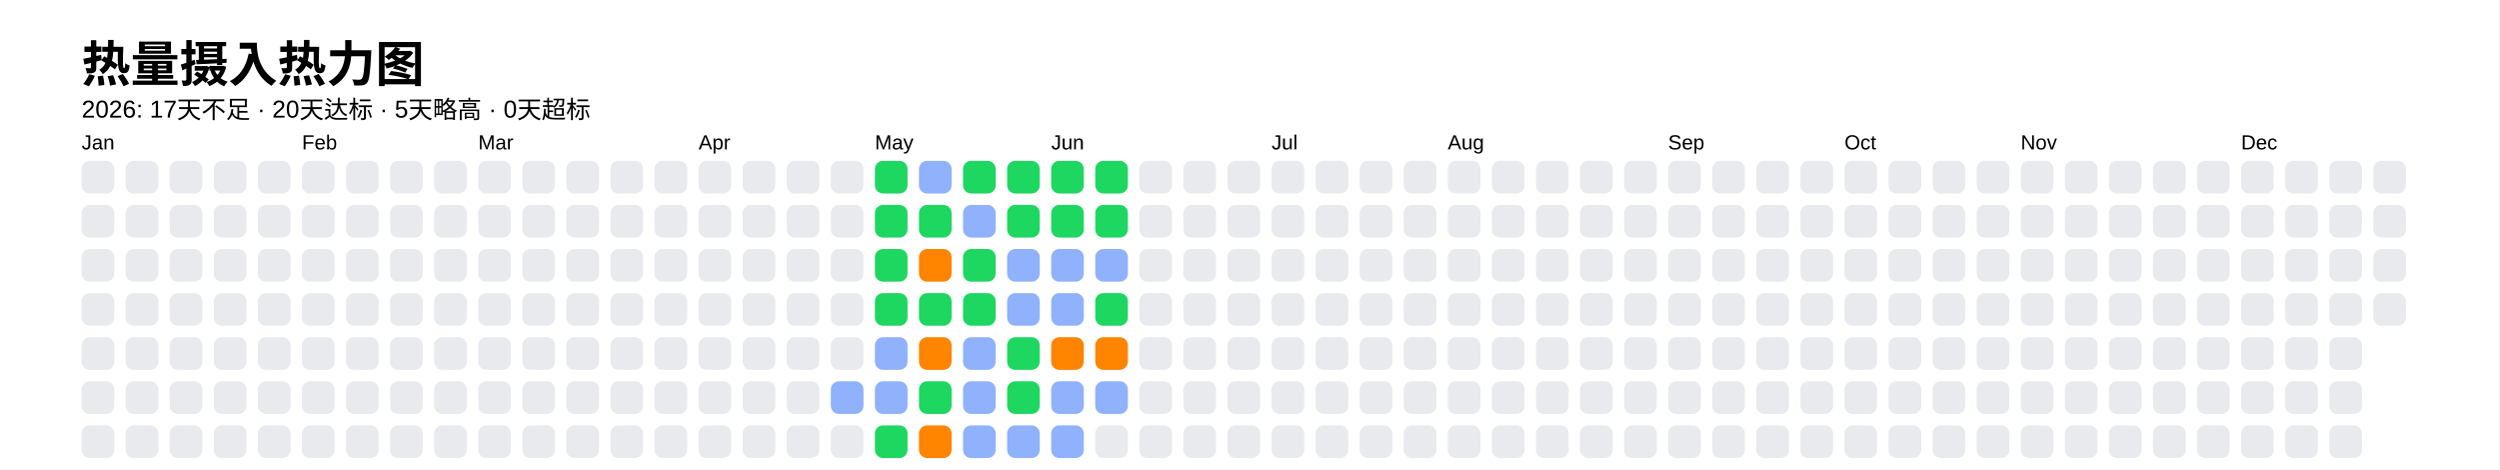
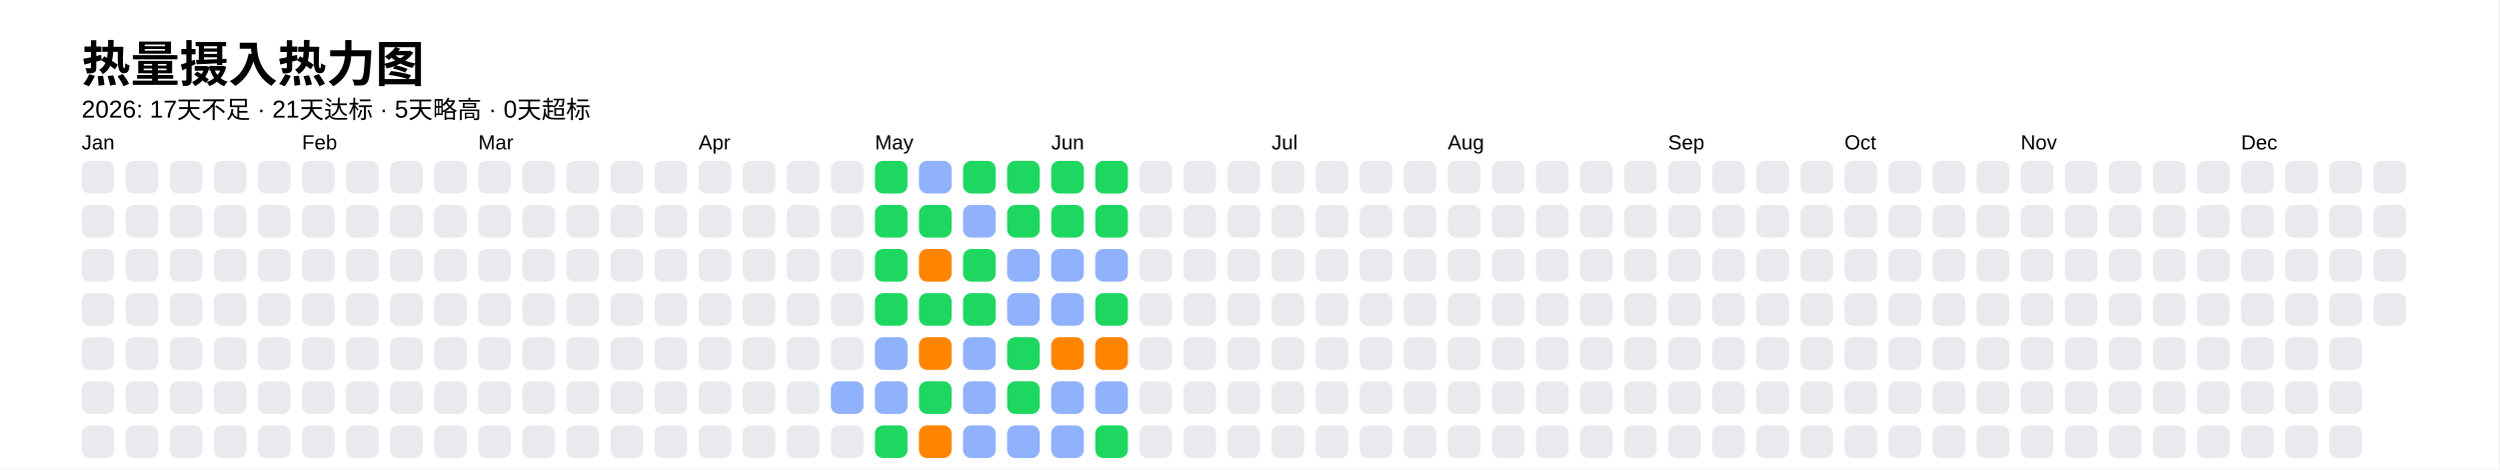
<svg xmlns="http://www.w3.org/2000/svg" style="background-color:white;" baseProfile="full" height="57.5mm" version="1.1" viewBox="0,0,306.2,57.5" width="306.2mm">
  <defs />
  <rect fill="#FFFFFF" height="57.5" width="306.2" x="0" y="0" />
  <text fill="#000000" style="font-size:6px; font-family:Arial; font-weight:bold;" x="10" y="10">热量摄入热力图</text>
-   <text fill="#000000" style="font-size:3px; font-family:Arial;" x="10" y="14.4">2026: 17天不足 · 20天达标 · 5天略高 · 0天超标</text>
+   <text fill="#000000" style="font-size:3px; font-family:Arial;" x="10" y="14.4">2026: 17天不足 · 21天达标 · 5天略高 · 0天超标</text>
  <text fill="#000000" style="font-size:2.5px; font-family:Arial" x="10" y="18.3">Jan</text>
  <rect fill="#E8EAED" height="4" rx="1" ry="1" width="4" x="10" y="19.7" />
  <rect fill="#E8EAED" height="4" rx="1" ry="1" width="4" x="10" y="25.1" />
  <rect fill="#E8EAED" height="4" rx="1" ry="1" width="4" x="10" y="30.5" />
  <rect fill="#E8EAED" height="4" rx="1" ry="1" width="4" x="10" y="35.9" />
  <rect fill="#E8EAED" height="4" rx="1" ry="1" width="4" x="10" y="41.3" />
  <rect fill="#E8EAED" height="4" rx="1" ry="1" width="4" x="10" y="46.7" />
  <rect fill="#E8EAED" height="4" rx="1" ry="1" width="4" x="10" y="52.1" />
  <rect fill="#E8EAED" height="4" rx="1" ry="1" width="4" x="15.4" y="19.7" />
  <rect fill="#E8EAED" height="4" rx="1" ry="1" width="4" x="15.4" y="25.1" />
  <rect fill="#E8EAED" height="4" rx="1" ry="1" width="4" x="15.4" y="30.5" />
  <rect fill="#E8EAED" height="4" rx="1" ry="1" width="4" x="15.4" y="35.9" />
  <rect fill="#E8EAED" height="4" rx="1" ry="1" width="4" x="15.4" y="41.3" />
  <rect fill="#E8EAED" height="4" rx="1" ry="1" width="4" x="15.4" y="46.7" />
  <rect fill="#E8EAED" height="4" rx="1" ry="1" width="4" x="15.4" y="52.1" />
  <rect fill="#E8EAED" height="4" rx="1" ry="1" width="4" x="20.8" y="19.7" />
  <rect fill="#E8EAED" height="4" rx="1" ry="1" width="4" x="20.8" y="25.1" />
  <rect fill="#E8EAED" height="4" rx="1" ry="1" width="4" x="20.8" y="30.5" />
  <rect fill="#E8EAED" height="4" rx="1" ry="1" width="4" x="20.8" y="35.9" />
  <rect fill="#E8EAED" height="4" rx="1" ry="1" width="4" x="20.8" y="41.3" />
  <rect fill="#E8EAED" height="4" rx="1" ry="1" width="4" x="20.8" y="46.7" />
  <rect fill="#E8EAED" height="4" rx="1" ry="1" width="4" x="20.8" y="52.1" />
  <rect fill="#E8EAED" height="4" rx="1" ry="1" width="4" x="26.2" y="19.7" />
  <rect fill="#E8EAED" height="4" rx="1" ry="1" width="4" x="26.2" y="25.1" />
  <rect fill="#E8EAED" height="4" rx="1" ry="1" width="4" x="26.2" y="30.5" />
  <rect fill="#E8EAED" height="4" rx="1" ry="1" width="4" x="26.2" y="35.9" />
  <rect fill="#E8EAED" height="4" rx="1" ry="1" width="4" x="26.2" y="41.3" />
  <rect fill="#E8EAED" height="4" rx="1" ry="1" width="4" x="26.2" y="46.7" />
  <rect fill="#E8EAED" height="4" rx="1" ry="1" width="4" x="26.2" y="52.1" />
  <rect fill="#E8EAED" height="4" rx="1" ry="1" width="4" x="31.6" y="19.7" />
  <rect fill="#E8EAED" height="4" rx="1" ry="1" width="4" x="31.6" y="25.1" />
  <rect fill="#E8EAED" height="4" rx="1" ry="1" width="4" x="31.6" y="30.5" />
  <rect fill="#E8EAED" height="4" rx="1" ry="1" width="4" x="31.6" y="35.9" />
  <rect fill="#E8EAED" height="4" rx="1" ry="1" width="4" x="31.6" y="41.3" />
  <rect fill="#E8EAED" height="4" rx="1" ry="1" width="4" x="31.6" y="46.7" />
  <rect fill="#E8EAED" height="4" rx="1" ry="1" width="4" x="31.6" y="52.1" />
  <text fill="#000000" style="font-size:2.5px; font-family:Arial" x="37.0" y="18.3">Feb</text>
  <rect fill="#E8EAED" height="4" rx="1" ry="1" width="4" x="37.0" y="19.7" />
  <rect fill="#E8EAED" height="4" rx="1" ry="1" width="4" x="37.0" y="25.1" />
  <rect fill="#E8EAED" height="4" rx="1" ry="1" width="4" x="37.0" y="30.5" />
  <rect fill="#E8EAED" height="4" rx="1" ry="1" width="4" x="37.0" y="35.9" />
  <rect fill="#E8EAED" height="4" rx="1" ry="1" width="4" x="37.0" y="41.3" />
  <rect fill="#E8EAED" height="4" rx="1" ry="1" width="4" x="37.0" y="46.7" />
  <rect fill="#E8EAED" height="4" rx="1" ry="1" width="4" x="37.0" y="52.1" />
  <rect fill="#E8EAED" height="4" rx="1" ry="1" width="4" x="42.4" y="19.7" />
  <rect fill="#E8EAED" height="4" rx="1" ry="1" width="4" x="42.4" y="25.1" />
  <rect fill="#E8EAED" height="4" rx="1" ry="1" width="4" x="42.4" y="30.5" />
  <rect fill="#E8EAED" height="4" rx="1" ry="1" width="4" x="42.4" y="35.9" />
  <rect fill="#E8EAED" height="4" rx="1" ry="1" width="4" x="42.4" y="41.3" />
  <rect fill="#E8EAED" height="4" rx="1" ry="1" width="4" x="42.4" y="46.7" />
  <rect fill="#E8EAED" height="4" rx="1" ry="1" width="4" x="42.4" y="52.1" />
  <rect fill="#E8EAED" height="4" rx="1" ry="1" width="4" x="47.8" y="19.7" />
  <rect fill="#E8EAED" height="4" rx="1" ry="1" width="4" x="47.8" y="25.1" />
  <rect fill="#E8EAED" height="4" rx="1" ry="1" width="4" x="47.8" y="30.5" />
  <rect fill="#E8EAED" height="4" rx="1" ry="1" width="4" x="47.8" y="35.9" />
  <rect fill="#E8EAED" height="4" rx="1" ry="1" width="4" x="47.8" y="41.3" />
  <rect fill="#E8EAED" height="4" rx="1" ry="1" width="4" x="47.8" y="46.7" />
  <rect fill="#E8EAED" height="4" rx="1" ry="1" width="4" x="47.8" y="52.1" />
  <rect fill="#E8EAED" height="4" rx="1" ry="1" width="4" x="53.2" y="19.7" />
  <rect fill="#E8EAED" height="4" rx="1" ry="1" width="4" x="53.2" y="25.1" />
  <rect fill="#E8EAED" height="4" rx="1" ry="1" width="4" x="53.2" y="30.5" />
  <rect fill="#E8EAED" height="4" rx="1" ry="1" width="4" x="53.2" y="35.9" />
  <rect fill="#E8EAED" height="4" rx="1" ry="1" width="4" x="53.2" y="41.3" />
  <rect fill="#E8EAED" height="4" rx="1" ry="1" width="4" x="53.2" y="46.7" />
  <rect fill="#E8EAED" height="4" rx="1" ry="1" width="4" x="53.2" y="52.1" />
  <text fill="#000000" style="font-size:2.5px; font-family:Arial" x="58.6" y="18.3">Mar</text>
  <rect fill="#E8EAED" height="4" rx="1" ry="1" width="4" x="58.6" y="19.7" />
  <rect fill="#E8EAED" height="4" rx="1" ry="1" width="4" x="58.6" y="25.1" />
  <rect fill="#E8EAED" height="4" rx="1" ry="1" width="4" x="58.6" y="30.5" />
  <rect fill="#E8EAED" height="4" rx="1" ry="1" width="4" x="58.6" y="35.9" />
  <rect fill="#E8EAED" height="4" rx="1" ry="1" width="4" x="58.6" y="41.3" />
  <rect fill="#E8EAED" height="4" rx="1" ry="1" width="4" x="58.6" y="46.7" />
  <rect fill="#E8EAED" height="4" rx="1" ry="1" width="4" x="58.6" y="52.1" />
  <rect fill="#E8EAED" height="4" rx="1" ry="1" width="4" x="64" y="19.7" />
  <rect fill="#E8EAED" height="4" rx="1" ry="1" width="4" x="64" y="25.1" />
  <rect fill="#E8EAED" height="4" rx="1" ry="1" width="4" x="64" y="30.5" />
  <rect fill="#E8EAED" height="4" rx="1" ry="1" width="4" x="64" y="35.9" />
  <rect fill="#E8EAED" height="4" rx="1" ry="1" width="4" x="64" y="41.3" />
  <rect fill="#E8EAED" height="4" rx="1" ry="1" width="4" x="64" y="46.7" />
  <rect fill="#E8EAED" height="4" rx="1" ry="1" width="4" x="64" y="52.1" />
  <rect fill="#E8EAED" height="4" rx="1" ry="1" width="4" x="69.4" y="19.7" />
  <rect fill="#E8EAED" height="4" rx="1" ry="1" width="4" x="69.4" y="25.1" />
  <rect fill="#E8EAED" height="4" rx="1" ry="1" width="4" x="69.4" y="30.5" />
  <rect fill="#E8EAED" height="4" rx="1" ry="1" width="4" x="69.4" y="35.9" />
  <rect fill="#E8EAED" height="4" rx="1" ry="1" width="4" x="69.4" y="41.3" />
  <rect fill="#E8EAED" height="4" rx="1" ry="1" width="4" x="69.4" y="46.7" />
  <rect fill="#E8EAED" height="4" rx="1" ry="1" width="4" x="69.4" y="52.1" />
  <rect fill="#E8EAED" height="4" rx="1" ry="1" width="4" x="74.8" y="19.7" />
  <rect fill="#E8EAED" height="4" rx="1" ry="1" width="4" x="74.8" y="25.1" />
  <rect fill="#E8EAED" height="4" rx="1" ry="1" width="4" x="74.8" y="30.5" />
  <rect fill="#E8EAED" height="4" rx="1" ry="1" width="4" x="74.8" y="35.9" />
  <rect fill="#E8EAED" height="4" rx="1" ry="1" width="4" x="74.8" y="41.3" />
  <rect fill="#E8EAED" height="4" rx="1" ry="1" width="4" x="74.8" y="46.7" />
  <rect fill="#E8EAED" height="4" rx="1" ry="1" width="4" x="74.8" y="52.1" />
  <rect fill="#E8EAED" height="4" rx="1" ry="1" width="4" x="80.2" y="19.7" />
  <rect fill="#E8EAED" height="4" rx="1" ry="1" width="4" x="80.2" y="25.1" />
  <rect fill="#E8EAED" height="4" rx="1" ry="1" width="4" x="80.2" y="30.5" />
  <rect fill="#E8EAED" height="4" rx="1" ry="1" width="4" x="80.2" y="35.9" />
  <rect fill="#E8EAED" height="4" rx="1" ry="1" width="4" x="80.2" y="41.3" />
  <rect fill="#E8EAED" height="4" rx="1" ry="1" width="4" x="80.2" y="46.7" />
  <rect fill="#E8EAED" height="4" rx="1" ry="1" width="4" x="80.2" y="52.1" />
  <text fill="#000000" style="font-size:2.5px; font-family:Arial" x="85.6" y="18.3">Apr</text>
  <rect fill="#E8EAED" height="4" rx="1" ry="1" width="4" x="85.6" y="19.7" />
  <rect fill="#E8EAED" height="4" rx="1" ry="1" width="4" x="85.6" y="25.1" />
  <rect fill="#E8EAED" height="4" rx="1" ry="1" width="4" x="85.6" y="30.5" />
  <rect fill="#E8EAED" height="4" rx="1" ry="1" width="4" x="85.6" y="35.9" />
  <rect fill="#E8EAED" height="4" rx="1" ry="1" width="4" x="85.6" y="41.3" />
  <rect fill="#E8EAED" height="4" rx="1" ry="1" width="4" x="85.6" y="46.7" />
  <rect fill="#E8EAED" height="4" rx="1" ry="1" width="4" x="85.6" y="52.1" />
  <rect fill="#E8EAED" height="4" rx="1" ry="1" width="4" x="91" y="19.7" />
  <rect fill="#E8EAED" height="4" rx="1" ry="1" width="4" x="91" y="25.1" />
  <rect fill="#E8EAED" height="4" rx="1" ry="1" width="4" x="91" y="30.5" />
  <rect fill="#E8EAED" height="4" rx="1" ry="1" width="4" x="91" y="35.9" />
  <rect fill="#E8EAED" height="4" rx="1" ry="1" width="4" x="91" y="41.3" />
  <rect fill="#E8EAED" height="4" rx="1" ry="1" width="4" x="91" y="46.7" />
  <rect fill="#E8EAED" height="4" rx="1" ry="1" width="4" x="91" y="52.1" />
  <rect fill="#E8EAED" height="4" rx="1" ry="1" width="4" x="96.4" y="19.7" />
  <rect fill="#E8EAED" height="4" rx="1" ry="1" width="4" x="96.4" y="25.1" />
  <rect fill="#E8EAED" height="4" rx="1" ry="1" width="4" x="96.4" y="30.5" />
  <rect fill="#E8EAED" height="4" rx="1" ry="1" width="4" x="96.4" y="35.9" />
  <rect fill="#E8EAED" height="4" rx="1" ry="1" width="4" x="96.4" y="41.3" />
  <rect fill="#E8EAED" height="4" rx="1" ry="1" width="4" x="96.4" y="46.7" />
  <rect fill="#E8EAED" height="4" rx="1" ry="1" width="4" x="96.4" y="52.1" />
  <rect fill="#E8EAED" height="4" rx="1" ry="1" width="4" x="101.8" y="19.7" />
  <rect fill="#E8EAED" height="4" rx="1" ry="1" width="4" x="101.8" y="25.1" />
  <rect fill="#E8EAED" height="4" rx="1" ry="1" width="4" x="101.8" y="30.5" />
  <rect fill="#E8EAED" height="4" rx="1" ry="1" width="4" x="101.8" y="35.9" />
  <rect fill="#E8EAED" height="4" rx="1" ry="1" width="4" x="101.8" y="41.3" />
  <rect fill="#90b1fb" height="4" rx="1" ry="1" width="4" x="101.8" y="46.7" />
  <rect fill="#E8EAED" height="4" rx="1" ry="1" width="4" x="101.8" y="52.1" />
  <text fill="#000000" style="font-size:2.5px; font-family:Arial" x="107.2" y="18.3">May</text>
  <rect fill="#1ed760" height="4" rx="1" ry="1" width="4" x="107.2" y="19.7" />
  <rect fill="#1ed760" height="4" rx="1" ry="1" width="4" x="107.2" y="25.1" />
  <rect fill="#1ed760" height="4" rx="1" ry="1" width="4" x="107.2" y="30.5" />
  <rect fill="#1ed760" height="4" rx="1" ry="1" width="4" x="107.2" y="35.9" />
  <rect fill="#90b1fb" height="4" rx="1" ry="1" width="4" x="107.2" y="41.3" />
  <rect fill="#90b1fb" height="4" rx="1" ry="1" width="4" x="107.2" y="46.7" />
  <rect fill="#1ed760" height="4" rx="1" ry="1" width="4" x="107.2" y="52.1" />
  <rect fill="#90b1fb" height="4" rx="1" ry="1" width="4" x="112.6" y="19.7" />
  <rect fill="#1ed760" height="4" rx="1" ry="1" width="4" x="112.6" y="25.1" />
  <rect fill="#ff8400" height="4" rx="1" ry="1" width="4" x="112.6" y="30.5" />
  <rect fill="#1ed760" height="4" rx="1" ry="1" width="4" x="112.6" y="35.9" />
  <rect fill="#ff8400" height="4" rx="1" ry="1" width="4" x="112.6" y="41.3" />
  <rect fill="#1ed760" height="4" rx="1" ry="1" width="4" x="112.6" y="46.7" />
  <rect fill="#ff8400" height="4" rx="1" ry="1" width="4" x="112.6" y="52.1" />
  <rect fill="#1ed760" height="4" rx="1" ry="1" width="4" x="118" y="19.7" />
  <rect fill="#90b1fb" height="4" rx="1" ry="1" width="4" x="118" y="25.1" />
  <rect fill="#1ed760" height="4" rx="1" ry="1" width="4" x="118" y="30.5" />
  <rect fill="#1ed760" height="4" rx="1" ry="1" width="4" x="118" y="35.9" />
  <rect fill="#90b1fb" height="4" rx="1" ry="1" width="4" x="118" y="41.3" />
  <rect fill="#90b1fb" height="4" rx="1" ry="1" width="4" x="118" y="46.7" />
  <rect fill="#90b1fb" height="4" rx="1" ry="1" width="4" x="118" y="52.1" />
  <rect fill="#1ed760" height="4" rx="1" ry="1" width="4" x="123.4" y="19.7" />
  <rect fill="#1ed760" height="4" rx="1" ry="1" width="4" x="123.4" y="25.1" />
  <rect fill="#90b1fb" height="4" rx="1" ry="1" width="4" x="123.4" y="30.5" />
  <rect fill="#90b1fb" height="4" rx="1" ry="1" width="4" x="123.4" y="35.9" />
  <rect fill="#1ed760" height="4" rx="1" ry="1" width="4" x="123.4" y="41.3" />
  <rect fill="#1ed760" height="4" rx="1" ry="1" width="4" x="123.4" y="46.7" />
  <rect fill="#90b1fb" height="4" rx="1" ry="1" width="4" x="123.4" y="52.1" />
  <text fill="#000000" style="font-size:2.5px; font-family:Arial" x="128.8" y="18.3">Jun</text>
  <rect fill="#1ed760" height="4" rx="1" ry="1" width="4" x="128.8" y="19.7" />
  <rect fill="#1ed760" height="4" rx="1" ry="1" width="4" x="128.8" y="25.1" />
  <rect fill="#90b1fb" height="4" rx="1" ry="1" width="4" x="128.8" y="30.5" />
  <rect fill="#90b1fb" height="4" rx="1" ry="1" width="4" x="128.8" y="35.9" />
  <rect fill="#ff8400" height="4" rx="1" ry="1" width="4" x="128.8" y="41.3" />
  <rect fill="#90b1fb" height="4" rx="1" ry="1" width="4" x="128.8" y="46.7" />
  <rect fill="#90b1fb" height="4" rx="1" ry="1" width="4" x="128.8" y="52.1" />
  <rect fill="#1ed760" height="4" rx="1" ry="1" width="4" x="134.2" y="19.7" />
  <rect fill="#1ed760" height="4" rx="1" ry="1" width="4" x="134.2" y="25.1" />
  <rect fill="#90b1fb" height="4" rx="1" ry="1" width="4" x="134.2" y="30.5" />
  <rect fill="#1ed760" height="4" rx="1" ry="1" width="4" x="134.2" y="35.9" />
  <rect fill="#ff8400" height="4" rx="1" ry="1" width="4" x="134.2" y="41.3" />
  <rect fill="#90b1fb" height="4" rx="1" ry="1" width="4" x="134.2" y="46.7" />
-   <rect fill="#E8EAED" height="4" rx="1" ry="1" width="4" x="134.2" y="52.1" />
+   <rect fill="#1ed760" height="4" rx="1" ry="1" width="4" x="134.2" y="52.1" />
  <rect fill="#E8EAED" height="4" rx="1" ry="1" width="4" x="139.6" y="19.7" />
  <rect fill="#E8EAED" height="4" rx="1" ry="1" width="4" x="139.6" y="25.1" />
  <rect fill="#E8EAED" height="4" rx="1" ry="1" width="4" x="139.6" y="30.5" />
  <rect fill="#E8EAED" height="4" rx="1" ry="1" width="4" x="139.6" y="35.9" />
  <rect fill="#E8EAED" height="4" rx="1" ry="1" width="4" x="139.6" y="41.3" />
  <rect fill="#E8EAED" height="4" rx="1" ry="1" width="4" x="139.6" y="46.7" />
  <rect fill="#E8EAED" height="4" rx="1" ry="1" width="4" x="139.6" y="52.1" />
  <rect fill="#E8EAED" height="4" rx="1" ry="1" width="4" x="145" y="19.7" />
  <rect fill="#E8EAED" height="4" rx="1" ry="1" width="4" x="145" y="25.1" />
  <rect fill="#E8EAED" height="4" rx="1" ry="1" width="4" x="145" y="30.5" />
  <rect fill="#E8EAED" height="4" rx="1" ry="1" width="4" x="145" y="35.9" />
  <rect fill="#E8EAED" height="4" rx="1" ry="1" width="4" x="145" y="41.3" />
  <rect fill="#E8EAED" height="4" rx="1" ry="1" width="4" x="145" y="46.7" />
  <rect fill="#E8EAED" height="4" rx="1" ry="1" width="4" x="145" y="52.1" />
  <rect fill="#E8EAED" height="4" rx="1" ry="1" width="4" x="150.4" y="19.7" />
  <rect fill="#E8EAED" height="4" rx="1" ry="1" width="4" x="150.4" y="25.1" />
  <rect fill="#E8EAED" height="4" rx="1" ry="1" width="4" x="150.4" y="30.5" />
  <rect fill="#E8EAED" height="4" rx="1" ry="1" width="4" x="150.4" y="35.9" />
  <rect fill="#E8EAED" height="4" rx="1" ry="1" width="4" x="150.4" y="41.3" />
  <rect fill="#E8EAED" height="4" rx="1" ry="1" width="4" x="150.4" y="46.7" />
  <rect fill="#E8EAED" height="4" rx="1" ry="1" width="4" x="150.4" y="52.1" />
  <text fill="#000000" style="font-size:2.5px; font-family:Arial" x="155.8" y="18.3">Jul</text>
  <rect fill="#E8EAED" height="4" rx="1" ry="1" width="4" x="155.8" y="19.7" />
  <rect fill="#E8EAED" height="4" rx="1" ry="1" width="4" x="155.8" y="25.1" />
  <rect fill="#E8EAED" height="4" rx="1" ry="1" width="4" x="155.8" y="30.5" />
  <rect fill="#E8EAED" height="4" rx="1" ry="1" width="4" x="155.8" y="35.9" />
  <rect fill="#E8EAED" height="4" rx="1" ry="1" width="4" x="155.8" y="41.3" />
  <rect fill="#E8EAED" height="4" rx="1" ry="1" width="4" x="155.8" y="46.7" />
  <rect fill="#E8EAED" height="4" rx="1" ry="1" width="4" x="155.8" y="52.1" />
  <rect fill="#E8EAED" height="4" rx="1" ry="1" width="4" x="161.2" y="19.7" />
  <rect fill="#E8EAED" height="4" rx="1" ry="1" width="4" x="161.2" y="25.1" />
  <rect fill="#E8EAED" height="4" rx="1" ry="1" width="4" x="161.2" y="30.5" />
  <rect fill="#E8EAED" height="4" rx="1" ry="1" width="4" x="161.2" y="35.9" />
  <rect fill="#E8EAED" height="4" rx="1" ry="1" width="4" x="161.2" y="41.3" />
  <rect fill="#E8EAED" height="4" rx="1" ry="1" width="4" x="161.2" y="46.7" />
  <rect fill="#E8EAED" height="4" rx="1" ry="1" width="4" x="161.2" y="52.1" />
  <rect fill="#E8EAED" height="4" rx="1" ry="1" width="4" x="166.6" y="19.7" />
  <rect fill="#E8EAED" height="4" rx="1" ry="1" width="4" x="166.6" y="25.1" />
  <rect fill="#E8EAED" height="4" rx="1" ry="1" width="4" x="166.6" y="30.5" />
  <rect fill="#E8EAED" height="4" rx="1" ry="1" width="4" x="166.6" y="35.9" />
  <rect fill="#E8EAED" height="4" rx="1" ry="1" width="4" x="166.6" y="41.3" />
  <rect fill="#E8EAED" height="4" rx="1" ry="1" width="4" x="166.6" y="46.7" />
  <rect fill="#E8EAED" height="4" rx="1" ry="1" width="4" x="166.6" y="52.1" />
  <rect fill="#E8EAED" height="4" rx="1" ry="1" width="4" x="172" y="19.7" />
  <rect fill="#E8EAED" height="4" rx="1" ry="1" width="4" x="172" y="25.1" />
  <rect fill="#E8EAED" height="4" rx="1" ry="1" width="4" x="172" y="30.5" />
  <rect fill="#E8EAED" height="4" rx="1" ry="1" width="4" x="172" y="35.9" />
  <rect fill="#E8EAED" height="4" rx="1" ry="1" width="4" x="172" y="41.3" />
  <rect fill="#E8EAED" height="4" rx="1" ry="1" width="4" x="172" y="46.7" />
  <rect fill="#E8EAED" height="4" rx="1" ry="1" width="4" x="172" y="52.1" />
  <text fill="#000000" style="font-size:2.5px; font-family:Arial" x="177.4" y="18.3">Aug</text>
  <rect fill="#E8EAED" height="4" rx="1" ry="1" width="4" x="177.4" y="19.7" />
  <rect fill="#E8EAED" height="4" rx="1" ry="1" width="4" x="177.4" y="25.1" />
  <rect fill="#E8EAED" height="4" rx="1" ry="1" width="4" x="177.4" y="30.5" />
  <rect fill="#E8EAED" height="4" rx="1" ry="1" width="4" x="177.4" y="35.9" />
  <rect fill="#E8EAED" height="4" rx="1" ry="1" width="4" x="177.4" y="41.3" />
  <rect fill="#E8EAED" height="4" rx="1" ry="1" width="4" x="177.4" y="46.7" />
  <rect fill="#E8EAED" height="4" rx="1" ry="1" width="4" x="177.4" y="52.1" />
  <rect fill="#E8EAED" height="4" rx="1" ry="1" width="4" x="182.8" y="19.7" />
  <rect fill="#E8EAED" height="4" rx="1" ry="1" width="4" x="182.8" y="25.1" />
  <rect fill="#E8EAED" height="4" rx="1" ry="1" width="4" x="182.8" y="30.5" />
  <rect fill="#E8EAED" height="4" rx="1" ry="1" width="4" x="182.8" y="35.9" />
  <rect fill="#E8EAED" height="4" rx="1" ry="1" width="4" x="182.8" y="41.3" />
  <rect fill="#E8EAED" height="4" rx="1" ry="1" width="4" x="182.8" y="46.7" />
  <rect fill="#E8EAED" height="4" rx="1" ry="1" width="4" x="182.8" y="52.1" />
  <rect fill="#E8EAED" height="4" rx="1" ry="1" width="4" x="188.2" y="19.7" />
  <rect fill="#E8EAED" height="4" rx="1" ry="1" width="4" x="188.2" y="25.1" />
  <rect fill="#E8EAED" height="4" rx="1" ry="1" width="4" x="188.2" y="30.5" />
  <rect fill="#E8EAED" height="4" rx="1" ry="1" width="4" x="188.2" y="35.9" />
  <rect fill="#E8EAED" height="4" rx="1" ry="1" width="4" x="188.2" y="41.3" />
  <rect fill="#E8EAED" height="4" rx="1" ry="1" width="4" x="188.2" y="46.7" />
  <rect fill="#E8EAED" height="4" rx="1" ry="1" width="4" x="188.2" y="52.1" />
  <rect fill="#E8EAED" height="4" rx="1" ry="1" width="4" x="193.6" y="19.7" />
  <rect fill="#E8EAED" height="4" rx="1" ry="1" width="4" x="193.6" y="25.1" />
  <rect fill="#E8EAED" height="4" rx="1" ry="1" width="4" x="193.6" y="30.5" />
  <rect fill="#E8EAED" height="4" rx="1" ry="1" width="4" x="193.6" y="35.9" />
  <rect fill="#E8EAED" height="4" rx="1" ry="1" width="4" x="193.6" y="41.3" />
  <rect fill="#E8EAED" height="4" rx="1" ry="1" width="4" x="193.6" y="46.7" />
  <rect fill="#E8EAED" height="4" rx="1" ry="1" width="4" x="193.6" y="52.1" />
  <rect fill="#E8EAED" height="4" rx="1" ry="1" width="4" x="199" y="19.7" />
  <rect fill="#E8EAED" height="4" rx="1" ry="1" width="4" x="199" y="25.1" />
  <rect fill="#E8EAED" height="4" rx="1" ry="1" width="4" x="199" y="30.5" />
  <rect fill="#E8EAED" height="4" rx="1" ry="1" width="4" x="199" y="35.9" />
  <rect fill="#E8EAED" height="4" rx="1" ry="1" width="4" x="199" y="41.3" />
  <rect fill="#E8EAED" height="4" rx="1" ry="1" width="4" x="199" y="46.7" />
  <rect fill="#E8EAED" height="4" rx="1" ry="1" width="4" x="199" y="52.1" />
  <text fill="#000000" style="font-size:2.5px; font-family:Arial" x="204.4" y="18.3">Sep</text>
  <rect fill="#E8EAED" height="4" rx="1" ry="1" width="4" x="204.4" y="19.7" />
  <rect fill="#E8EAED" height="4" rx="1" ry="1" width="4" x="204.4" y="25.1" />
  <rect fill="#E8EAED" height="4" rx="1" ry="1" width="4" x="204.4" y="30.5" />
  <rect fill="#E8EAED" height="4" rx="1" ry="1" width="4" x="204.4" y="35.9" />
  <rect fill="#E8EAED" height="4" rx="1" ry="1" width="4" x="204.4" y="41.3" />
  <rect fill="#E8EAED" height="4" rx="1" ry="1" width="4" x="204.4" y="46.7" />
  <rect fill="#E8EAED" height="4" rx="1" ry="1" width="4" x="204.4" y="52.1" />
  <rect fill="#E8EAED" height="4" rx="1" ry="1" width="4" x="209.8" y="19.7" />
  <rect fill="#E8EAED" height="4" rx="1" ry="1" width="4" x="209.8" y="25.1" />
  <rect fill="#E8EAED" height="4" rx="1" ry="1" width="4" x="209.8" y="30.5" />
  <rect fill="#E8EAED" height="4" rx="1" ry="1" width="4" x="209.8" y="35.9" />
  <rect fill="#E8EAED" height="4" rx="1" ry="1" width="4" x="209.8" y="41.3" />
  <rect fill="#E8EAED" height="4" rx="1" ry="1" width="4" x="209.8" y="46.7" />
  <rect fill="#E8EAED" height="4" rx="1" ry="1" width="4" x="209.8" y="52.1" />
  <rect fill="#E8EAED" height="4" rx="1" ry="1" width="4" x="215.2" y="19.7" />
  <rect fill="#E8EAED" height="4" rx="1" ry="1" width="4" x="215.2" y="25.1" />
  <rect fill="#E8EAED" height="4" rx="1" ry="1" width="4" x="215.2" y="30.5" />
  <rect fill="#E8EAED" height="4" rx="1" ry="1" width="4" x="215.2" y="35.9" />
  <rect fill="#E8EAED" height="4" rx="1" ry="1" width="4" x="215.2" y="41.3" />
  <rect fill="#E8EAED" height="4" rx="1" ry="1" width="4" x="215.2" y="46.7" />
  <rect fill="#E8EAED" height="4" rx="1" ry="1" width="4" x="215.2" y="52.1" />
  <rect fill="#E8EAED" height="4" rx="1" ry="1" width="4" x="220.6" y="19.7" />
  <rect fill="#E8EAED" height="4" rx="1" ry="1" width="4" x="220.6" y="25.1" />
  <rect fill="#E8EAED" height="4" rx="1" ry="1" width="4" x="220.6" y="30.5" />
  <rect fill="#E8EAED" height="4" rx="1" ry="1" width="4" x="220.6" y="35.9" />
  <rect fill="#E8EAED" height="4" rx="1" ry="1" width="4" x="220.6" y="41.3" />
  <rect fill="#E8EAED" height="4" rx="1" ry="1" width="4" x="220.6" y="46.7" />
  <rect fill="#E8EAED" height="4" rx="1" ry="1" width="4" x="220.6" y="52.1" />
  <text fill="#000000" style="font-size:2.5px; font-family:Arial" x="226" y="18.3">Oct</text>
  <rect fill="#E8EAED" height="4" rx="1" ry="1" width="4" x="226" y="19.7" />
  <rect fill="#E8EAED" height="4" rx="1" ry="1" width="4" x="226" y="25.1" />
  <rect fill="#E8EAED" height="4" rx="1" ry="1" width="4" x="226" y="30.5" />
  <rect fill="#E8EAED" height="4" rx="1" ry="1" width="4" x="226" y="35.9" />
  <rect fill="#E8EAED" height="4" rx="1" ry="1" width="4" x="226" y="41.3" />
  <rect fill="#E8EAED" height="4" rx="1" ry="1" width="4" x="226" y="46.7" />
  <rect fill="#E8EAED" height="4" rx="1" ry="1" width="4" x="226" y="52.1" />
  <rect fill="#E8EAED" height="4" rx="1" ry="1" width="4" x="231.4" y="19.7" />
  <rect fill="#E8EAED" height="4" rx="1" ry="1" width="4" x="231.4" y="25.1" />
  <rect fill="#E8EAED" height="4" rx="1" ry="1" width="4" x="231.4" y="30.5" />
  <rect fill="#E8EAED" height="4" rx="1" ry="1" width="4" x="231.4" y="35.9" />
  <rect fill="#E8EAED" height="4" rx="1" ry="1" width="4" x="231.4" y="41.3" />
  <rect fill="#E8EAED" height="4" rx="1" ry="1" width="4" x="231.4" y="46.7" />
  <rect fill="#E8EAED" height="4" rx="1" ry="1" width="4" x="231.4" y="52.1" />
  <rect fill="#E8EAED" height="4" rx="1" ry="1" width="4" x="236.8" y="19.7" />
  <rect fill="#E8EAED" height="4" rx="1" ry="1" width="4" x="236.8" y="25.1" />
  <rect fill="#E8EAED" height="4" rx="1" ry="1" width="4" x="236.8" y="30.5" />
  <rect fill="#E8EAED" height="4" rx="1" ry="1" width="4" x="236.8" y="35.9" />
  <rect fill="#E8EAED" height="4" rx="1" ry="1" width="4" x="236.8" y="41.3" />
  <rect fill="#E8EAED" height="4" rx="1" ry="1" width="4" x="236.8" y="46.7" />
  <rect fill="#E8EAED" height="4" rx="1" ry="1" width="4" x="236.8" y="52.1" />
  <rect fill="#E8EAED" height="4" rx="1" ry="1" width="4" x="242.2" y="19.7" />
  <rect fill="#E8EAED" height="4" rx="1" ry="1" width="4" x="242.2" y="25.1" />
  <rect fill="#E8EAED" height="4" rx="1" ry="1" width="4" x="242.2" y="30.5" />
  <rect fill="#E8EAED" height="4" rx="1" ry="1" width="4" x="242.2" y="35.9" />
  <rect fill="#E8EAED" height="4" rx="1" ry="1" width="4" x="242.2" y="41.3" />
  <rect fill="#E8EAED" height="4" rx="1" ry="1" width="4" x="242.2" y="46.7" />
  <rect fill="#E8EAED" height="4" rx="1" ry="1" width="4" x="242.2" y="52.1" />
  <text fill="#000000" style="font-size:2.5px; font-family:Arial" x="247.6" y="18.3">Nov</text>
  <rect fill="#E8EAED" height="4" rx="1" ry="1" width="4" x="247.6" y="19.7" />
  <rect fill="#E8EAED" height="4" rx="1" ry="1" width="4" x="247.6" y="25.1" />
  <rect fill="#E8EAED" height="4" rx="1" ry="1" width="4" x="247.6" y="30.5" />
  <rect fill="#E8EAED" height="4" rx="1" ry="1" width="4" x="247.6" y="35.9" />
  <rect fill="#E8EAED" height="4" rx="1" ry="1" width="4" x="247.6" y="41.3" />
  <rect fill="#E8EAED" height="4" rx="1" ry="1" width="4" x="247.6" y="46.7" />
  <rect fill="#E8EAED" height="4" rx="1" ry="1" width="4" x="247.6" y="52.1" />
  <rect fill="#E8EAED" height="4" rx="1" ry="1" width="4" x="253" y="19.7" />
  <rect fill="#E8EAED" height="4" rx="1" ry="1" width="4" x="253" y="25.1" />
  <rect fill="#E8EAED" height="4" rx="1" ry="1" width="4" x="253" y="30.5" />
  <rect fill="#E8EAED" height="4" rx="1" ry="1" width="4" x="253" y="35.9" />
  <rect fill="#E8EAED" height="4" rx="1" ry="1" width="4" x="253" y="41.3" />
  <rect fill="#E8EAED" height="4" rx="1" ry="1" width="4" x="253" y="46.7" />
  <rect fill="#E8EAED" height="4" rx="1" ry="1" width="4" x="253" y="52.1" />
  <rect fill="#E8EAED" height="4" rx="1" ry="1" width="4" x="258.4" y="19.7" />
  <rect fill="#E8EAED" height="4" rx="1" ry="1" width="4" x="258.4" y="25.1" />
  <rect fill="#E8EAED" height="4" rx="1" ry="1" width="4" x="258.4" y="30.5" />
  <rect fill="#E8EAED" height="4" rx="1" ry="1" width="4" x="258.4" y="35.9" />
  <rect fill="#E8EAED" height="4" rx="1" ry="1" width="4" x="258.4" y="41.3" />
  <rect fill="#E8EAED" height="4" rx="1" ry="1" width="4" x="258.4" y="46.7" />
  <rect fill="#E8EAED" height="4" rx="1" ry="1" width="4" x="258.4" y="52.1" />
  <rect fill="#E8EAED" height="4" rx="1" ry="1" width="4" x="263.8" y="19.7" />
  <rect fill="#E8EAED" height="4" rx="1" ry="1" width="4" x="263.8" y="25.1" />
  <rect fill="#E8EAED" height="4" rx="1" ry="1" width="4" x="263.8" y="30.5" />
  <rect fill="#E8EAED" height="4" rx="1" ry="1" width="4" x="263.8" y="35.9" />
  <rect fill="#E8EAED" height="4" rx="1" ry="1" width="4" x="263.8" y="41.3" />
  <rect fill="#E8EAED" height="4" rx="1" ry="1" width="4" x="263.8" y="46.7" />
  <rect fill="#E8EAED" height="4" rx="1" ry="1" width="4" x="263.8" y="52.1" />
  <rect fill="#E8EAED" height="4" rx="1" ry="1" width="4" x="269.2" y="19.7" />
  <rect fill="#E8EAED" height="4" rx="1" ry="1" width="4" x="269.2" y="25.1" />
  <rect fill="#E8EAED" height="4" rx="1" ry="1" width="4" x="269.2" y="30.5" />
  <rect fill="#E8EAED" height="4" rx="1" ry="1" width="4" x="269.2" y="35.9" />
  <rect fill="#E8EAED" height="4" rx="1" ry="1" width="4" x="269.2" y="41.3" />
  <rect fill="#E8EAED" height="4" rx="1" ry="1" width="4" x="269.2" y="46.7" />
  <rect fill="#E8EAED" height="4" rx="1" ry="1" width="4" x="269.2" y="52.1" />
  <text fill="#000000" style="font-size:2.5px; font-family:Arial" x="274.6" y="18.3">Dec</text>
  <rect fill="#E8EAED" height="4" rx="1" ry="1" width="4" x="274.6" y="19.7" />
  <rect fill="#E8EAED" height="4" rx="1" ry="1" width="4" x="274.6" y="25.1" />
  <rect fill="#E8EAED" height="4" rx="1" ry="1" width="4" x="274.6" y="30.5" />
  <rect fill="#E8EAED" height="4" rx="1" ry="1" width="4" x="274.6" y="35.9" />
  <rect fill="#E8EAED" height="4" rx="1" ry="1" width="4" x="274.6" y="41.3" />
  <rect fill="#E8EAED" height="4" rx="1" ry="1" width="4" x="274.6" y="46.7" />
  <rect fill="#E8EAED" height="4" rx="1" ry="1" width="4" x="274.6" y="52.1" />
  <rect fill="#E8EAED" height="4" rx="1" ry="1" width="4" x="280" y="19.7" />
  <rect fill="#E8EAED" height="4" rx="1" ry="1" width="4" x="280" y="25.1" />
  <rect fill="#E8EAED" height="4" rx="1" ry="1" width="4" x="280" y="30.5" />
  <rect fill="#E8EAED" height="4" rx="1" ry="1" width="4" x="280" y="35.9" />
  <rect fill="#E8EAED" height="4" rx="1" ry="1" width="4" x="280" y="41.3" />
  <rect fill="#E8EAED" height="4" rx="1" ry="1" width="4" x="280" y="46.7" />
  <rect fill="#E8EAED" height="4" rx="1" ry="1" width="4" x="280" y="52.1" />
  <rect fill="#E8EAED" height="4" rx="1" ry="1" width="4" x="285.4" y="19.7" />
  <rect fill="#E8EAED" height="4" rx="1" ry="1" width="4" x="285.4" y="25.1" />
  <rect fill="#E8EAED" height="4" rx="1" ry="1" width="4" x="285.4" y="30.5" />
  <rect fill="#E8EAED" height="4" rx="1" ry="1" width="4" x="285.4" y="35.9" />
  <rect fill="#E8EAED" height="4" rx="1" ry="1" width="4" x="285.4" y="41.3" />
  <rect fill="#E8EAED" height="4" rx="1" ry="1" width="4" x="285.4" y="46.7" />
  <rect fill="#E8EAED" height="4" rx="1" ry="1" width="4" x="285.4" y="52.1" />
  <rect fill="#E8EAED" height="4" rx="1" ry="1" width="4" x="290.8" y="19.7" />
  <rect fill="#E8EAED" height="4" rx="1" ry="1" width="4" x="290.8" y="25.1" />
  <rect fill="#E8EAED" height="4" rx="1" ry="1" width="4" x="290.8" y="30.5" />
  <rect fill="#E8EAED" height="4" rx="1" ry="1" width="4" x="290.8" y="35.9" />
</svg>
